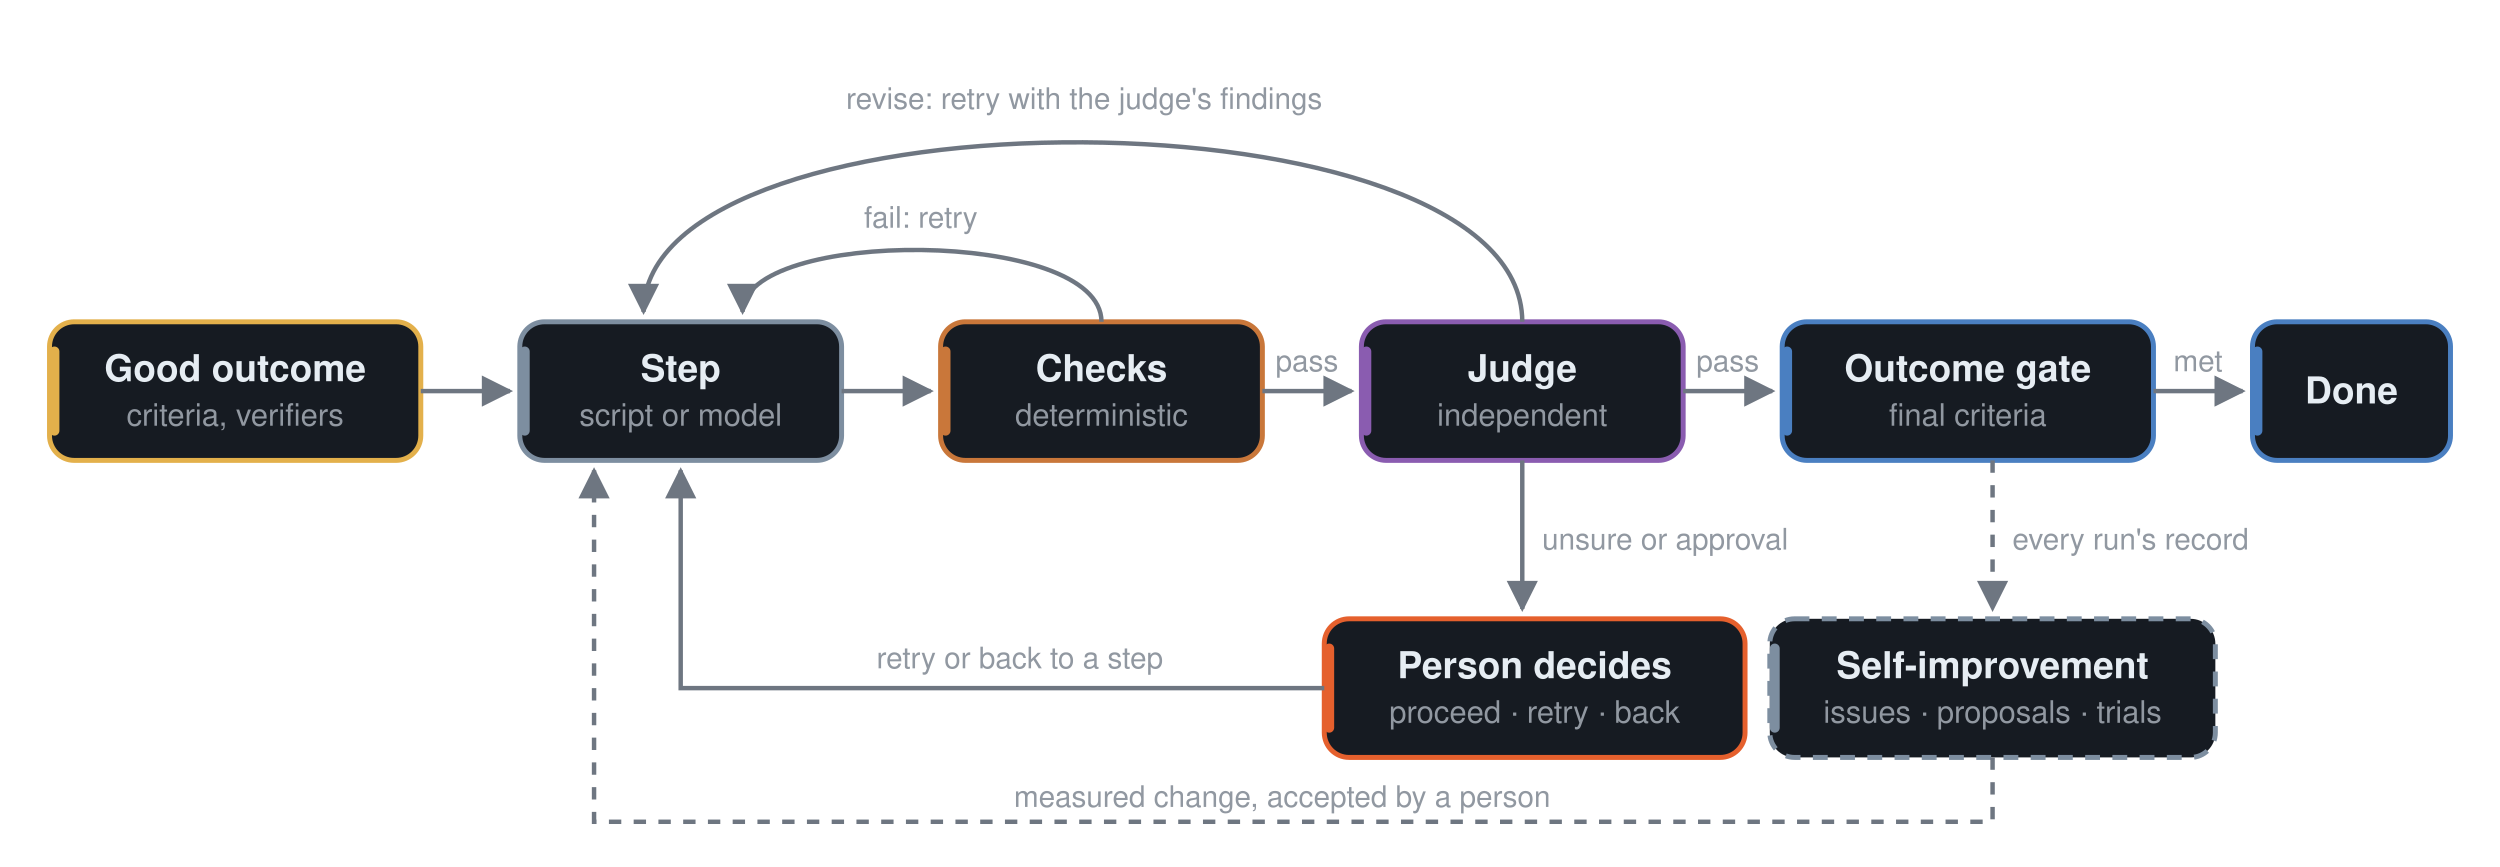
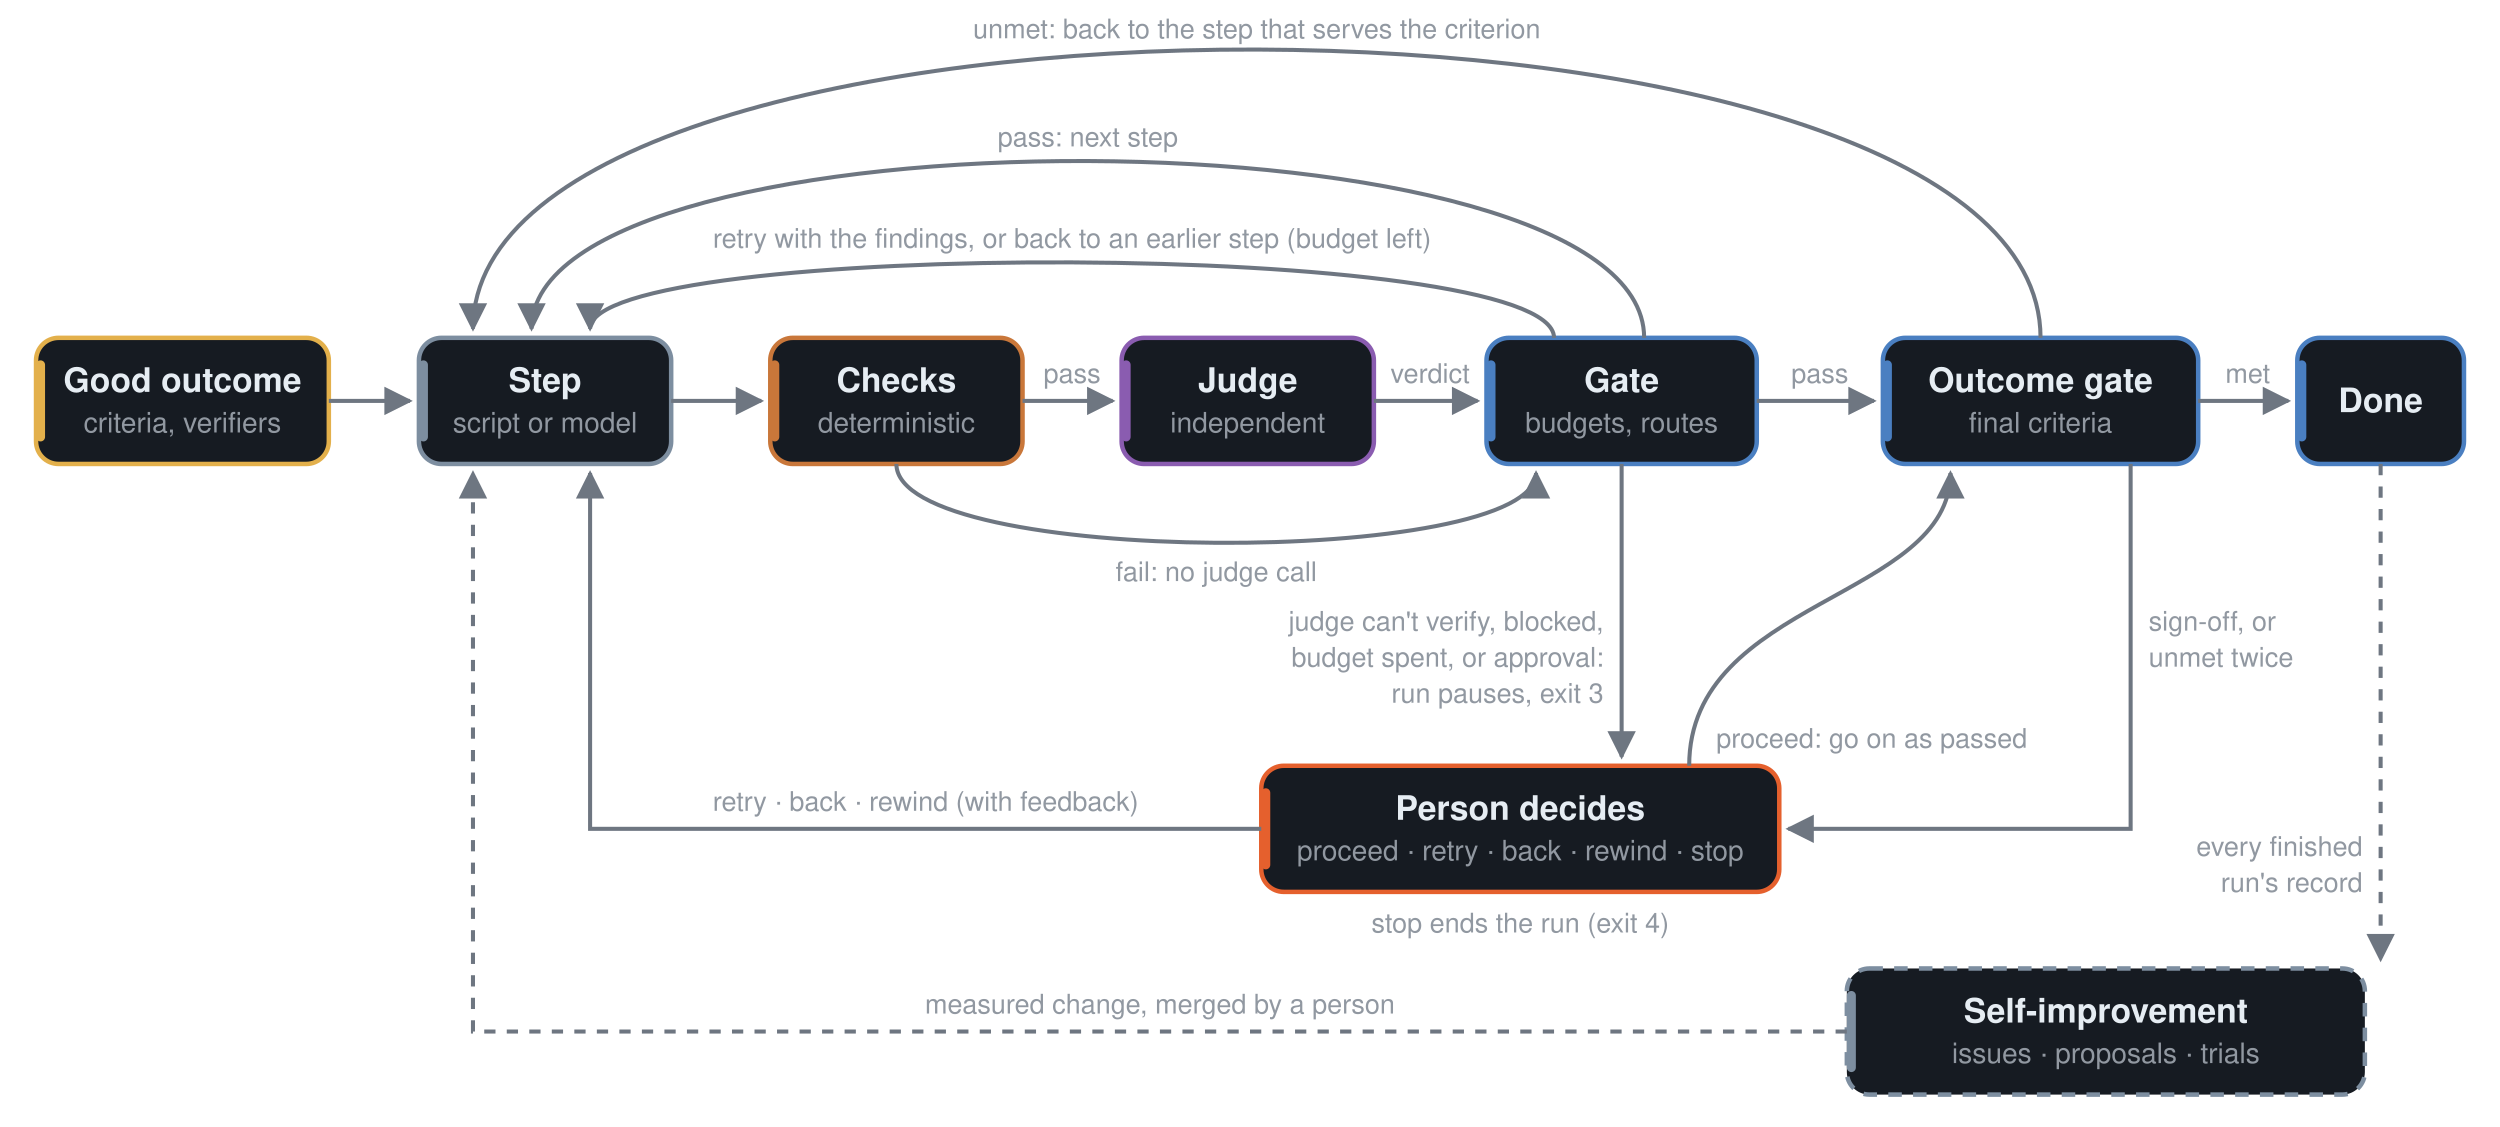
- <svg xmlns="http://www.w3.org/2000/svg" viewBox="0 0 1010 350" width="1010" height="350" role="img" aria-label="How a tempergraph run flows: good outcome, step, checks, judge, outcome gate, done; failed checks and judge revisions loop back to the step; unsure verdicts pause for a person; every run feeds the self-improvement loop">
+ <svg xmlns="http://www.w3.org/2000/svg" viewBox="0 0 1110 500" width="1110" height="500" role="img" aria-label="How a tempergraph run flows: good outcome, then per step: step, deterministic checks, independent judge and gate, then the outcome gate and done. The gate retries the step, sends the run back or moves to the next step; it pauses for a person when the judge cannot verify, the step is blocked, a budget is spent or approval is needed. The person proceeds, retries, goes back, rewinds or stops. Every finished run feeds the self-improvement loop.">
  <style>.t{font:600 15px -apple-system,BlinkMacSystemFont,"Segoe UI",Helvetica,Arial,sans-serif;fill:#e6edf3}.s{font:12.5px -apple-system,BlinkMacSystemFont,"Segoe UI",Helvetica,Arial,sans-serif;fill:#9198a1}.l{font:12px -apple-system,BlinkMacSystemFont,"Segoe UI",Helvetica,Arial,sans-serif;fill:#9198a1}</style>
  <defs>
    <marker id="a" viewBox="0 0 10 10" refX="9" refY="5" markerWidth="7" markerHeight="7" orient="auto-start-reverse">
      <path d="M0 0 L10 5 L0 10 z" fill="#6e7681" />
    </marker>
  </defs>
-   <rect x="20" y="130" width="150" height="56" rx="10" fill="#161b22" stroke="#E3B04B" stroke-width="2" />
-   <rect x="20" y="140" width="4" height="36" rx="2" fill="#E3B04B" />
-   <text x="95.0" y="154" text-anchor="middle" class="t">Good outcome</text>
-   <text x="95.0" y="172" text-anchor="middle" class="s">criteria, verifiers</text>
-   <rect x="210" y="130" width="130" height="56" rx="10" fill="#161b22" stroke="#7D8EA0" stroke-width="2" />
-   <rect x="210" y="140" width="4" height="36" rx="2" fill="#7D8EA0" />
-   <text x="275.0" y="154" text-anchor="middle" class="t">Step</text>
-   <text x="275.0" y="172" text-anchor="middle" class="s">script or model</text>
-   <rect x="380" y="130" width="130" height="56" rx="10" fill="#161b22" stroke="#C9773A" stroke-width="2" />
-   <rect x="380" y="140" width="4" height="36" rx="2" fill="#C9773A" />
-   <text x="445.0" y="154" text-anchor="middle" class="t">Checks</text>
-   <text x="445.0" y="172" text-anchor="middle" class="s">deterministic</text>
-   <rect x="550" y="130" width="130" height="56" rx="10" fill="#161b22" stroke="#8A5CB0" stroke-width="2" />
-   <rect x="550" y="140" width="4" height="36" rx="2" fill="#8A5CB0" />
-   <text x="615.0" y="154" text-anchor="middle" class="t">Judge</text>
-   <text x="615.0" y="172" text-anchor="middle" class="s">independent</text>
-   <rect x="720" y="130" width="150" height="56" rx="10" fill="#161b22" stroke="#4A7FC1" stroke-width="2" />
-   <rect x="720" y="140" width="4" height="36" rx="2" fill="#4A7FC1" />
-   <text x="795.0" y="154" text-anchor="middle" class="t">Outcome gate</text>
-   <text x="795.0" y="172" text-anchor="middle" class="s">final criteria</text>
-   <rect x="910" y="130" width="80" height="56" rx="10" fill="#161b22" stroke="#4A7FC1" stroke-width="2" />
-   <rect x="910" y="140" width="4" height="36" rx="2" fill="#4A7FC1" />
-   <text x="950.0" y="163" text-anchor="middle" class="t">Done</text>
-   <text x="950.0" y="172" text-anchor="middle" class="s" />
-   <rect x="535" y="250" width="170" height="56" rx="10" fill="#161b22" stroke="#E5602D" stroke-width="2" />
-   <rect x="535" y="260" width="4" height="36" rx="2" fill="#E5602D" />
-   <text x="620.0" y="274" text-anchor="middle" class="t">Person decides</text>
-   <text x="620.0" y="292" text-anchor="middle" class="s">proceed · retry · back</text>
-   <rect x="715" y="250" width="180" height="56" rx="10" fill="#161b22" stroke="#7D8EA0" stroke-width="2" stroke-dasharray="6 5" />
-   <rect x="715" y="260" width="4" height="36" rx="2" fill="#7D8EA0" />
-   <text x="805.0" y="274" text-anchor="middle" class="t">Self-improvement</text>
-   <text x="805.0" y="292" text-anchor="middle" class="s">issues · proposals · trials</text>
-   <path d="M170 158.0 H206" fill="none" stroke="#6e7681" stroke-width="1.8" marker-end="url(#a)" />
-   <path d="M340 158.0 H376" fill="none" stroke="#6e7681" stroke-width="1.8" marker-end="url(#a)" />
-   <path d="M510 158.0 H546" fill="none" stroke="#6e7681" stroke-width="1.8" marker-end="url(#a)" />
-   <text x="528" y="150.0" text-anchor="middle" class="l">pass</text>
-   <path d="M680 158.0 H716" fill="none" stroke="#6e7681" stroke-width="1.8" marker-end="url(#a)" />
-   <text x="698" y="150.0" text-anchor="middle" class="l">pass</text>
-   <path d="M870 158.0 H906" fill="none" stroke="#6e7681" stroke-width="1.8" marker-end="url(#a)" />
-   <text x="888" y="150.0" text-anchor="middle" class="l">met</text>
-   <path d="M445 130 C445 92, 300 92, 300 126" fill="none" stroke="#6e7681" stroke-width="1.8" marker-end="url(#a)" />
-   <text x="372" y="92" text-anchor="middle" class="l">fail: retry</text>
-   <path d="M615 130 C615 34, 260 34, 260 126" fill="none" stroke="#6e7681" stroke-width="1.8" marker-end="url(#a)" />
-   <text x="438" y="44" text-anchor="middle" class="l">revise: retry with the judge's findings</text>
-   <path d="M615 186 V246" fill="none" stroke="#6e7681" stroke-width="1.8" marker-end="url(#a)" />
-   <text x="623" y="222" text-anchor="start" class="l">unsure or approval</text>
-   <path d="M535 278 H275 V190" fill="none" stroke="#6e7681" stroke-width="1.8" marker-end="url(#a)" />
-   <text x="412" y="270" text-anchor="middle" class="l">retry or back to a step</text>
-   <path d="M805 186 V246" fill="none" stroke="#6e7681" stroke-width="1.8" stroke-dasharray="5 5" marker-end="url(#a)" />
-   <text x="813" y="222" text-anchor="start" class="l">every run's record</text>
-   <path d="M805 306 V332 H240 V190" fill="none" stroke="#6e7681" stroke-width="1.8" stroke-dasharray="5 5" marker-end="url(#a)" />
-   <text x="518" y="326" text-anchor="middle" class="l">measured change, accepted by a person</text>
+   <rect x="16" y="150" width="130" height="56" rx="10" fill="#161b22" stroke="#E3B04B" stroke-width="2" />
+   <rect x="16" y="160" width="4" height="36" rx="2" fill="#E3B04B" />
+   <text x="81.0" y="174" text-anchor="middle" class="t">Good outcome</text>
+   <text x="81.0" y="192" text-anchor="middle" class="s">criteria, verifiers</text>
+   <rect x="186" y="150" width="112" height="56" rx="10" fill="#161b22" stroke="#7D8EA0" stroke-width="2" />
+   <rect x="186" y="160" width="4" height="36" rx="2" fill="#7D8EA0" />
+   <text x="242.0" y="174" text-anchor="middle" class="t">Step</text>
+   <text x="242.0" y="192" text-anchor="middle" class="s">script or model</text>
+   <rect x="342" y="150" width="112" height="56" rx="10" fill="#161b22" stroke="#C9773A" stroke-width="2" />
+   <rect x="342" y="160" width="4" height="36" rx="2" fill="#C9773A" />
+   <text x="398.0" y="174" text-anchor="middle" class="t">Checks</text>
+   <text x="398.0" y="192" text-anchor="middle" class="s">deterministic</text>
+   <rect x="498" y="150" width="112" height="56" rx="10" fill="#161b22" stroke="#8A5CB0" stroke-width="2" />
+   <rect x="498" y="160" width="4" height="36" rx="2" fill="#8A5CB0" />
+   <text x="554.0" y="174" text-anchor="middle" class="t">Judge</text>
+   <text x="554.0" y="192" text-anchor="middle" class="s">independent</text>
+   <rect x="660" y="150" width="120" height="56" rx="10" fill="#161b22" stroke="#4A7FC1" stroke-width="2" />
+   <rect x="660" y="160" width="4" height="36" rx="2" fill="#4A7FC1" />
+   <text x="720.0" y="174" text-anchor="middle" class="t">Gate</text>
+   <text x="720.0" y="192" text-anchor="middle" class="s">budgets, routes</text>
+   <rect x="836" y="150" width="140" height="56" rx="10" fill="#161b22" stroke="#4A7FC1" stroke-width="2" />
+   <rect x="836" y="160" width="4" height="36" rx="2" fill="#4A7FC1" />
+   <text x="906.0" y="174" text-anchor="middle" class="t">Outcome gate</text>
+   <text x="906.0" y="192" text-anchor="middle" class="s">final criteria</text>
+   <rect x="1020" y="150" width="74" height="56" rx="10" fill="#161b22" stroke="#4A7FC1" stroke-width="2" />
+   <rect x="1020" y="160" width="4" height="36" rx="2" fill="#4A7FC1" />
+   <text x="1057.0" y="183" text-anchor="middle" class="t">Done</text>
+   <rect x="560" y="340" width="230" height="56" rx="10" fill="#161b22" stroke="#E5602D" stroke-width="2" />
+   <rect x="560" y="350" width="4" height="36" rx="2" fill="#E5602D" />
+   <text x="675.0" y="364" text-anchor="middle" class="t">Person decides</text>
+   <text x="675.0" y="382" text-anchor="middle" class="s">proceed · retry · back · rewind · stop</text>
+   <rect x="820" y="430" width="230" height="56" rx="10" fill="#161b22" stroke="#7D8EA0" stroke-width="2" stroke-dasharray="6 5" />
+   <rect x="820" y="440" width="4" height="36" rx="2" fill="#7D8EA0" />
+   <text x="935.0" y="454" text-anchor="middle" class="t">Self-improvement</text>
+   <text x="935.0" y="472" text-anchor="middle" class="s">issues · proposals · trials</text>
+   <path d="M146 178.0 H182" fill="none" stroke="#6e7681" stroke-width="1.8" marker-end="url(#a)" />
+   <path d="M298 178.0 H338" fill="none" stroke="#6e7681" stroke-width="1.8" marker-end="url(#a)" />
+   <path d="M454 178.0 H494" fill="none" stroke="#6e7681" stroke-width="1.8" marker-end="url(#a)" />
+   <text x="476.0" y="170.0" text-anchor="middle" class="l">pass</text>
+   <path d="M610 178.0 H656" fill="none" stroke="#6e7681" stroke-width="1.8" marker-end="url(#a)" />
+   <text x="635.0" y="170.0" text-anchor="middle" class="l">verdict</text>
+   <path d="M780 178.0 H832" fill="none" stroke="#6e7681" stroke-width="1.8" marker-end="url(#a)" />
+   <text x="808.0" y="170.0" text-anchor="middle" class="l">pass</text>
+   <path d="M976 178.0 H1016" fill="none" stroke="#6e7681" stroke-width="1.8" marker-end="url(#a)" />
+   <text x="998.0" y="170.0" text-anchor="middle" class="l">met</text>
+   <path d="M398.0 206 C398.0 252, 682 252, 682 210" fill="none" stroke="#6e7681" stroke-width="1.8" marker-end="url(#a)" />
+   <text x="540.0" y="258" text-anchor="middle" class="l">fail: no judge call</text>
+   <path d="M690.0 150 C690.0 106, 262 106, 262 146" fill="none" stroke="#6e7681" stroke-width="1.8" marker-end="url(#a)" />
+   <text x="476.0" y="110" text-anchor="middle" class="l">retry with the findings, or back to an earlier step (budget left)</text>
+   <path d="M730.0 150 C730.0 46, 236 46, 236 146" fill="none" stroke="#6e7681" stroke-width="1.8" marker-end="url(#a)" />
+   <text x="483.0" y="65" text-anchor="middle" class="l">pass: next step</text>
+   <path d="M906.0 150 C906.0 -20, 210 -20, 210 146" fill="none" stroke="#6e7681" stroke-width="1.8" marker-end="url(#a)" />
+   <text x="558.0" y="17" text-anchor="middle" class="l">unmet: back to the step that serves the criterion</text>
+   <path d="M720.0 206 V336" fill="none" stroke="#6e7681" stroke-width="1.8" marker-end="url(#a)" />
+   <text x="712.0" y="280" text-anchor="end" class="l">judge can't verify, blocked,</text>
+   <text x="712.0" y="296" text-anchor="end" class="l">budget spent, or approval:</text>
+   <text x="712.0" y="312" text-anchor="end" class="l">run pauses, exit 3</text>
+   <path d="M946.0 206 V368.0 H794" fill="none" stroke="#6e7681" stroke-width="1.8" marker-end="url(#a)" />
+   <text x="954.0" y="280" text-anchor="start" class="l">sign-off, or</text>
+   <text x="954.0" y="296" text-anchor="start" class="l">unmet twice</text>
+   <path d="M560 368.0 H262 V210" fill="none" stroke="#6e7681" stroke-width="1.8" marker-end="url(#a)" />
+   <text x="411.0" y="360.0" text-anchor="middle" class="l">retry · back · rewind (with feedback)</text>
+   <path d="M750 340 C750 266, 866.0 266, 866.0 210" fill="none" stroke="#6e7681" stroke-width="1.8" marker-end="url(#a)" />
+   <text x="762" y="332" text-anchor="start" class="l">proceed: go on as passed</text>
+   <text x="675.0" y="414" text-anchor="middle" class="l">stop ends the run (exit 4)</text>
+   <path d="M1057.0 206 V426" fill="none" stroke="#6e7681" stroke-width="1.8" stroke-dasharray="5 5" marker-end="url(#a)" />
+   <text x="1049.0" y="380" text-anchor="end" class="l">every finished</text>
+   <text x="1049.0" y="396" text-anchor="end" class="l">run's record</text>
+   <path d="M820 458.0 H210 V210" fill="none" stroke="#6e7681" stroke-width="1.8" stroke-dasharray="5 5" marker-end="url(#a)" />
+   <text x="515.0" y="450.0" text-anchor="middle" class="l">measured change, merged by a person</text>
</svg>
